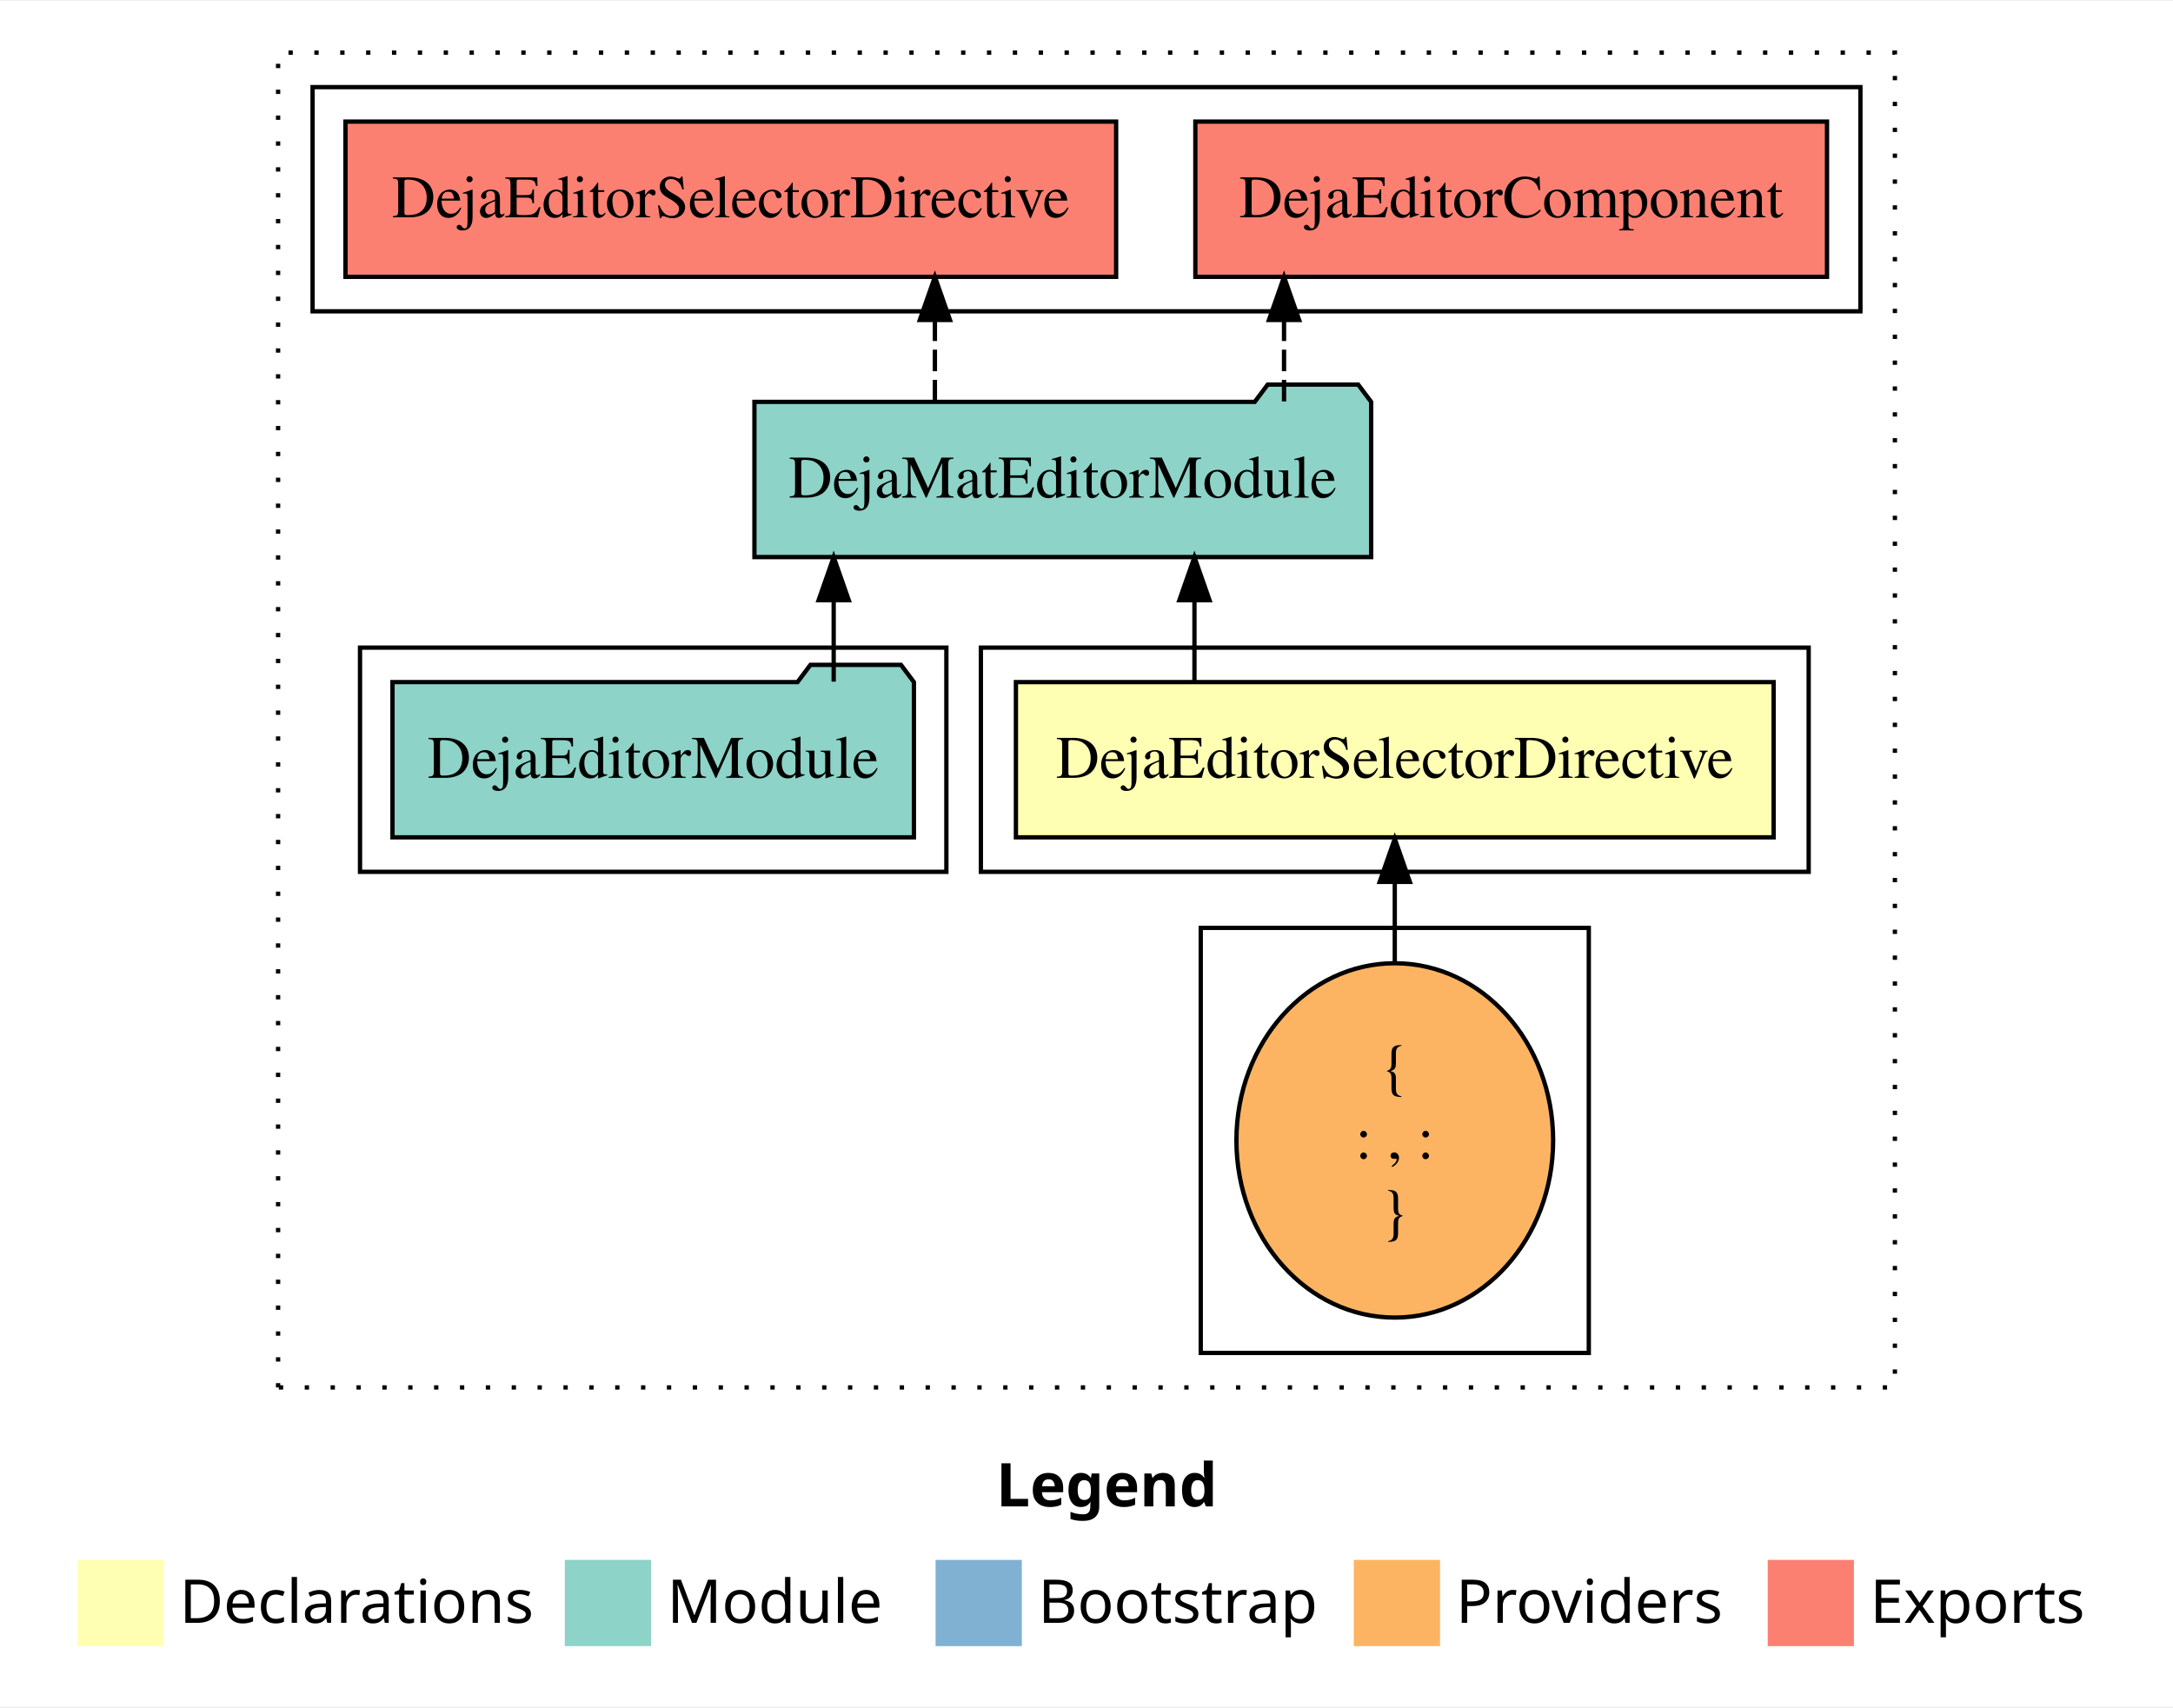
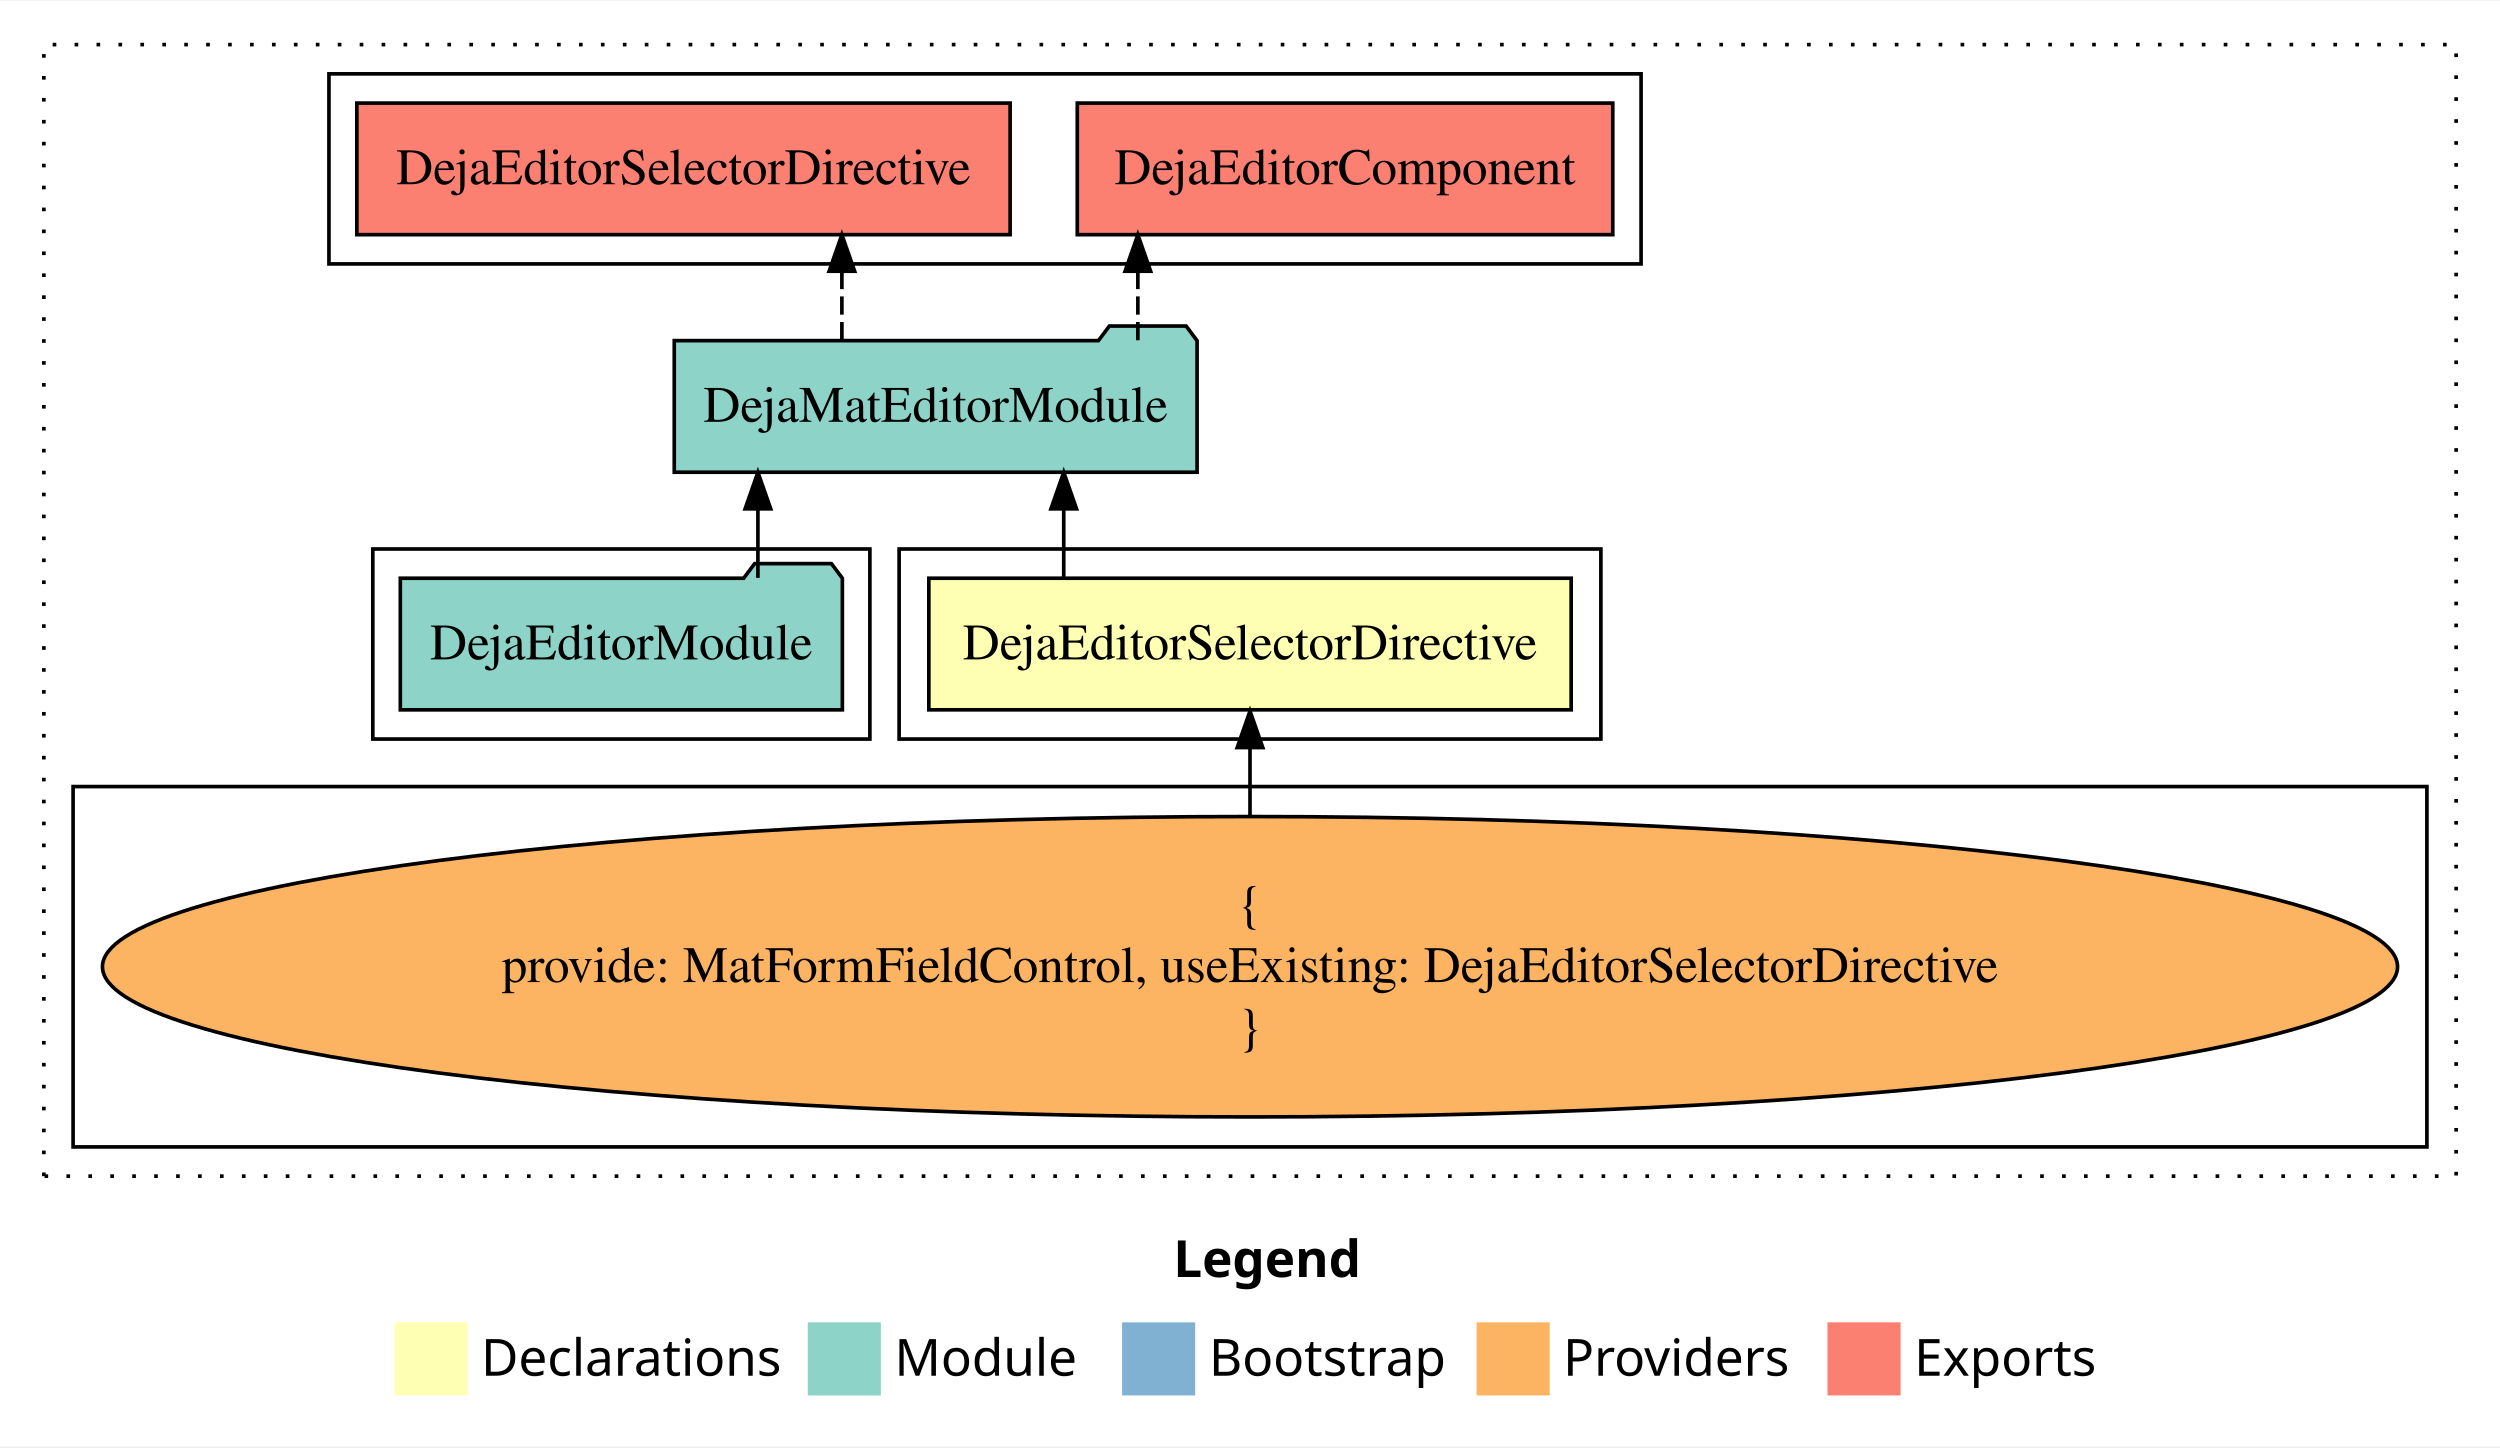
- <svg xmlns="http://www.w3.org/2000/svg" width="504pt" height="396pt" viewBox="0.00 0.00 504.00 395.59">
+ <svg xmlns="http://www.w3.org/2000/svg" width="684pt" height="396pt" viewBox="0.00 0.00 684.00 395.59">
  <g id="graph0" class="graph" transform="scale(1 1) rotate(0) translate(4 391.5901)">
-     <polygon fill="#ffffff" stroke="transparent" points="-4,4 -4,-391.59 500,-391.59 500,4 -4,4" />
-     <text text-anchor="start" x="227.009" y="-42.4" font-family="sans-serif" font-weight="bold" font-size="14.00" fill="#000000">Legend</text>
-     <polygon fill="#ffffb3" stroke="transparent" points="14,-10 14,-30 34,-30 34,-10 14,-10" />
-     <text text-anchor="start" x="37.629" y="-15.4" font-family="sans-serif" font-size="14.00" fill="#000000">  Declarations</text>
-     <polygon fill="#8dd3c7" stroke="transparent" points="127,-10 127,-30 147,-30 147,-10 127,-10" />
-     <text text-anchor="start" x="150.725" y="-15.4" font-family="sans-serif" font-size="14.00" fill="#000000">  Module</text>
-     <polygon fill="#80b1d3" stroke="transparent" points="213,-10 213,-30 233,-30 233,-10 213,-10" />
-     <text text-anchor="start" x="236.781" y="-15.4" font-family="sans-serif" font-size="14.00" fill="#000000">  Bootstrap</text>
-     <polygon fill="#fdb462" stroke="transparent" points="310,-10 310,-30 330,-30 330,-10 310,-10" />
-     <text text-anchor="start" x="333.673" y="-15.4" font-family="sans-serif" font-size="14.00" fill="#000000">  Providers</text>
-     <polygon fill="#fb8072" stroke="transparent" points="406,-10 406,-30 426,-30 426,-10 406,-10" />
-     <text text-anchor="start" x="429.726" y="-15.4" font-family="sans-serif" font-size="14.00" fill="#000000">  Exports</text>
+     <polygon fill="#ffffff" stroke="transparent" points="-4,4 -4,-391.59 680,-391.59 680,4 -4,4" />
+     <text text-anchor="start" x="317.009" y="-42.4" font-family="sans-serif" font-weight="bold" font-size="14.00" fill="#000000">Legend</text>
+     <polygon fill="#ffffb3" stroke="transparent" points="104,-10 104,-30 124,-30 124,-10 104,-10" />
+     <text text-anchor="start" x="127.629" y="-15.4" font-family="sans-serif" font-size="14.00" fill="#000000">  Declarations</text>
+     <polygon fill="#8dd3c7" stroke="transparent" points="217,-10 217,-30 237,-30 237,-10 217,-10" />
+     <text text-anchor="start" x="240.725" y="-15.4" font-family="sans-serif" font-size="14.00" fill="#000000">  Module</text>
+     <polygon fill="#80b1d3" stroke="transparent" points="303,-10 303,-30 323,-30 323,-10 303,-10" />
+     <text text-anchor="start" x="326.781" y="-15.4" font-family="sans-serif" font-size="14.00" fill="#000000">  Bootstrap</text>
+     <polygon fill="#fdb462" stroke="transparent" points="400,-10 400,-30 420,-30 420,-10 400,-10" />
+     <text text-anchor="start" x="423.673" y="-15.4" font-family="sans-serif" font-size="14.00" fill="#000000">  Providers</text>
+     <polygon fill="#fb8072" stroke="transparent" points="496,-10 496,-30 516,-30 516,-10 496,-10" />
+     <text text-anchor="start" x="519.726" y="-15.4" font-family="sans-serif" font-size="14.00" fill="#000000">  Exports</text>
    <g id="clust1" class="cluster">
-       <polygon fill="none" stroke="#000000" stroke-dasharray="1,5" points="60.5,-70 60.5,-379.59 435.5,-379.59 435.5,-70 60.5,-70" />
+       <polygon fill="none" stroke="#000000" stroke-dasharray="1,5" points="8,-70 8,-379.59 668,-379.59 668,-70 8,-70" />
    </g>
    <g id="clust2" class="cluster">
-       <polygon fill="none" stroke="#000000" points="223.5,-189.59 223.5,-241.59 415.5,-241.59 415.5,-189.59 223.5,-189.59" />
+       <polygon fill="none" stroke="#000000" points="242,-189.59 242,-241.59 434,-241.59 434,-189.59 242,-189.59" />
    </g>
    <g id="clust3" class="cluster">
-       <polygon fill="none" stroke="#000000" points="274.5,-78 274.5,-176.59 364.5,-176.59 364.5,-78 274.5,-78" />
+       <polygon fill="none" stroke="#000000" points="16,-78 16,-176.59 660,-176.59 660,-78 16,-78" />
    </g>
    <g id="clust4" class="cluster">
-       <polygon fill="none" stroke="#000000" points="79.5,-189.59 79.5,-241.59 215.5,-241.59 215.5,-189.59 79.5,-189.59" />
+       <polygon fill="none" stroke="#000000" points="98,-189.59 98,-241.59 234,-241.59 234,-189.59 98,-189.59" />
    </g>
    <g id="clust5" class="cluster">
-       <polygon fill="none" stroke="#000000" points="68.5,-319.59 68.5,-371.59 427.5,-371.59 427.5,-319.59 68.5,-319.59" />
+       <polygon fill="none" stroke="#000000" points="86,-319.59 86,-371.59 445,-371.59 445,-319.59 86,-319.59" />
    </g>
    <g id="node1" class="node">
-       <polygon fill="#ffffb3" stroke="#000000" points="407.372,-233.59 231.628,-233.59 231.628,-197.59 407.372,-197.59 407.372,-233.59" />
-       <text text-anchor="middle" x="319.5" y="-211.39" font-family="Times,serif" font-size="14.00" fill="#000000">DejaEditorSelectorDirective</text>
+       <polygon fill="#ffffb3" stroke="#000000" points="425.872,-233.59 250.128,-233.59 250.128,-197.59 425.872,-197.59 425.872,-233.59" />
+       <text text-anchor="middle" x="338" y="-211.39" font-family="Times,serif" font-size="14.00" fill="#000000">DejaEditorSelectorDirective</text>
    </g>
    <g id="node2" class="node">
-       <polygon fill="#8dd3c7" stroke="#000000" points="314.021,-298.59 311.021,-302.59 290.021,-302.59 287.021,-298.59 170.979,-298.59 170.979,-262.59 314.021,-262.59 314.021,-298.59" />
-       <text text-anchor="middle" x="242.5" y="-276.39" font-family="Times,serif" font-size="14.00" fill="#000000">DejaMatEditorModule</text>
+       <polygon fill="#8dd3c7" stroke="#000000" points="323.521,-298.59 320.521,-302.59 299.521,-302.59 296.521,-298.59 180.479,-298.59 180.479,-262.59 323.521,-262.59 323.521,-298.59" />
+       <text text-anchor="middle" x="252" y="-276.39" font-family="Times,serif" font-size="14.00" fill="#000000">DejaMatEditorModule</text>
    </g>
    <g id="edge1" class="edge">
-       <path fill="none" stroke="#000000" d="M273.037,-233.696C273.037,-233.696 273.037,-252.581 273.037,-252.581" />
-       <polygon fill="#000000" stroke="#000000" points="269.537,-252.581 273.037,-262.581 276.537,-252.581 269.537,-252.581" />
+       <path fill="none" stroke="#000000" d="M287.037,-233.696C287.037,-233.696 287.037,-252.581 287.037,-252.581" />
+       <polygon fill="#000000" stroke="#000000" points="283.537,-252.581 287.037,-262.581 290.537,-252.581 283.537,-252.581" />
    </g>
    <g id="node5" class="node">
-       <polygon fill="#fb8072" stroke="#000000" points="419.753,-363.59 273.247,-363.59 273.247,-327.59 419.753,-327.59 419.753,-363.59" />
-       <text text-anchor="middle" x="346.5" y="-341.39" font-family="Times,serif" font-size="14.00" fill="#000000">DejaEditorComponent </text>
+       <polygon fill="#fb8072" stroke="#000000" points="437.253,-363.59 290.747,-363.59 290.747,-327.59 437.253,-327.59 437.253,-363.59" />
+       <text text-anchor="middle" x="364" y="-341.39" font-family="Times,serif" font-size="14.00" fill="#000000">DejaEditorComponent </text>
    </g>
    <g id="edge4" class="edge">
-       <path fill="none" stroke="#000000" stroke-dasharray="5,2" d="M293.817,-298.696C293.817,-298.696 293.817,-317.581 293.817,-317.581" />
-       <polygon fill="#000000" stroke="#000000" points="290.317,-317.581 293.817,-327.581 297.317,-317.581 290.317,-317.581" />
+       <path fill="none" stroke="#000000" stroke-dasharray="5,2" d="M307.317,-298.696C307.317,-298.696 307.317,-317.581 307.317,-317.581" />
+       <polygon fill="#000000" stroke="#000000" points="303.817,-317.581 307.317,-327.581 310.817,-317.581 303.817,-317.581" />
    </g>
    <g id="node6" class="node">
-       <polygon fill="#fb8072" stroke="#000000" points="254.872,-363.59 76.128,-363.59 76.128,-327.59 254.872,-327.59 254.872,-363.59" />
-       <text text-anchor="middle" x="165.5" y="-341.39" font-family="Times,serif" font-size="14.00" fill="#000000">DejaEditorSelectorDirective </text>
+       <polygon fill="#fb8072" stroke="#000000" points="272.372,-363.59 93.628,-363.59 93.628,-327.59 272.372,-327.59 272.372,-363.59" />
+       <text text-anchor="middle" x="183" y="-341.39" font-family="Times,serif" font-size="14.00" fill="#000000">DejaEditorSelectorDirective </text>
    </g>
    <g id="edge5" class="edge">
-       <path fill="none" stroke="#000000" stroke-dasharray="5,2" d="M212.838,-298.696C212.838,-298.696 212.838,-317.581 212.838,-317.581" />
-       <polygon fill="#000000" stroke="#000000" points="209.338,-317.581 212.838,-327.581 216.338,-317.581 209.338,-317.581" />
+       <path fill="none" stroke="#000000" stroke-dasharray="5,2" d="M226.338,-298.696C226.338,-298.696 226.338,-317.581 226.338,-317.581" />
+       <polygon fill="#000000" stroke="#000000" points="222.838,-317.581 226.338,-327.581 229.838,-317.581 222.838,-317.581" />
    </g>
    <g id="node3" class="node">
-       <ellipse fill="#fdb462" stroke="#000000" cx="319.5" cy="-127.295" rx="36.73" ry="41.091" />
-       <text text-anchor="middle" x="319.5" y="-139.895" font-family="Times,serif" font-size="14.00" fill="#000000">{</text>
-       <text text-anchor="middle" x="319.5" y="-123.095" font-family="Times,serif" font-size="14.00" fill="#000000">    : , : </text>
-       <text text-anchor="middle" x="319.5" y="-106.295" font-family="Times,serif" font-size="14.00" fill="#000000">}</text>
+       <ellipse fill="#fdb462" stroke="#000000" cx="338" cy="-127.295" rx="313.969" ry="41.091" />
+       <text text-anchor="middle" x="338" y="-139.895" font-family="Times,serif" font-size="14.00" fill="#000000">{</text>
+       <text text-anchor="middle" x="338" y="-123.095" font-family="Times,serif" font-size="14.00" fill="#000000">    provide: MatFormFieldControl, useExisting: DejaEditorSelectorDirective</text>
+       <text text-anchor="middle" x="338" y="-106.295" font-family="Times,serif" font-size="14.00" fill="#000000">}</text>
    </g>
    <g id="edge2" class="edge">
-       <path fill="none" stroke="#000000" d="M319.5,-168.599C319.5,-168.599 319.5,-187.255 319.5,-187.255" />
-       <polygon fill="#000000" stroke="#000000" points="316,-187.255 319.5,-197.255 323,-187.255 316,-187.255" />
+       <path fill="none" stroke="#000000" d="M338,-168.599C338,-168.599 338,-187.255 338,-187.255" />
+       <polygon fill="#000000" stroke="#000000" points="334.5,-187.255 338,-197.255 341.5,-187.255 334.5,-187.255" />
    </g>
    <g id="node4" class="node">
-       <polygon fill="#8dd3c7" stroke="#000000" points="207.971,-233.59 204.971,-237.59 183.971,-237.59 180.971,-233.59 87.029,-233.59 87.029,-197.59 207.971,-197.59 207.971,-233.59" />
-       <text text-anchor="middle" x="147.5" y="-211.39" font-family="Times,serif" font-size="14.00" fill="#000000">DejaEditorModule</text>
+       <polygon fill="#8dd3c7" stroke="#000000" points="226.471,-233.59 223.471,-237.59 202.471,-237.59 199.471,-233.59 105.529,-233.59 105.529,-197.59 226.471,-197.59 226.471,-233.59" />
+       <text text-anchor="middle" x="166" y="-211.39" font-family="Times,serif" font-size="14.00" fill="#000000">DejaEditorModule</text>
    </g>
    <g id="edge3" class="edge">
-       <path fill="none" stroke="#000000" d="M189.363,-233.696C189.363,-233.696 189.363,-252.581 189.363,-252.581" />
-       <polygon fill="#000000" stroke="#000000" points="185.863,-252.581 189.363,-262.581 192.863,-252.581 185.863,-252.581" />
+       <path fill="none" stroke="#000000" d="M203.363,-233.696C203.363,-233.696 203.363,-252.581 203.363,-252.581" />
+       <polygon fill="#000000" stroke="#000000" points="199.863,-252.581 203.363,-262.581 206.863,-252.581 199.863,-252.581" />
    </g>
  </g>
</svg>
